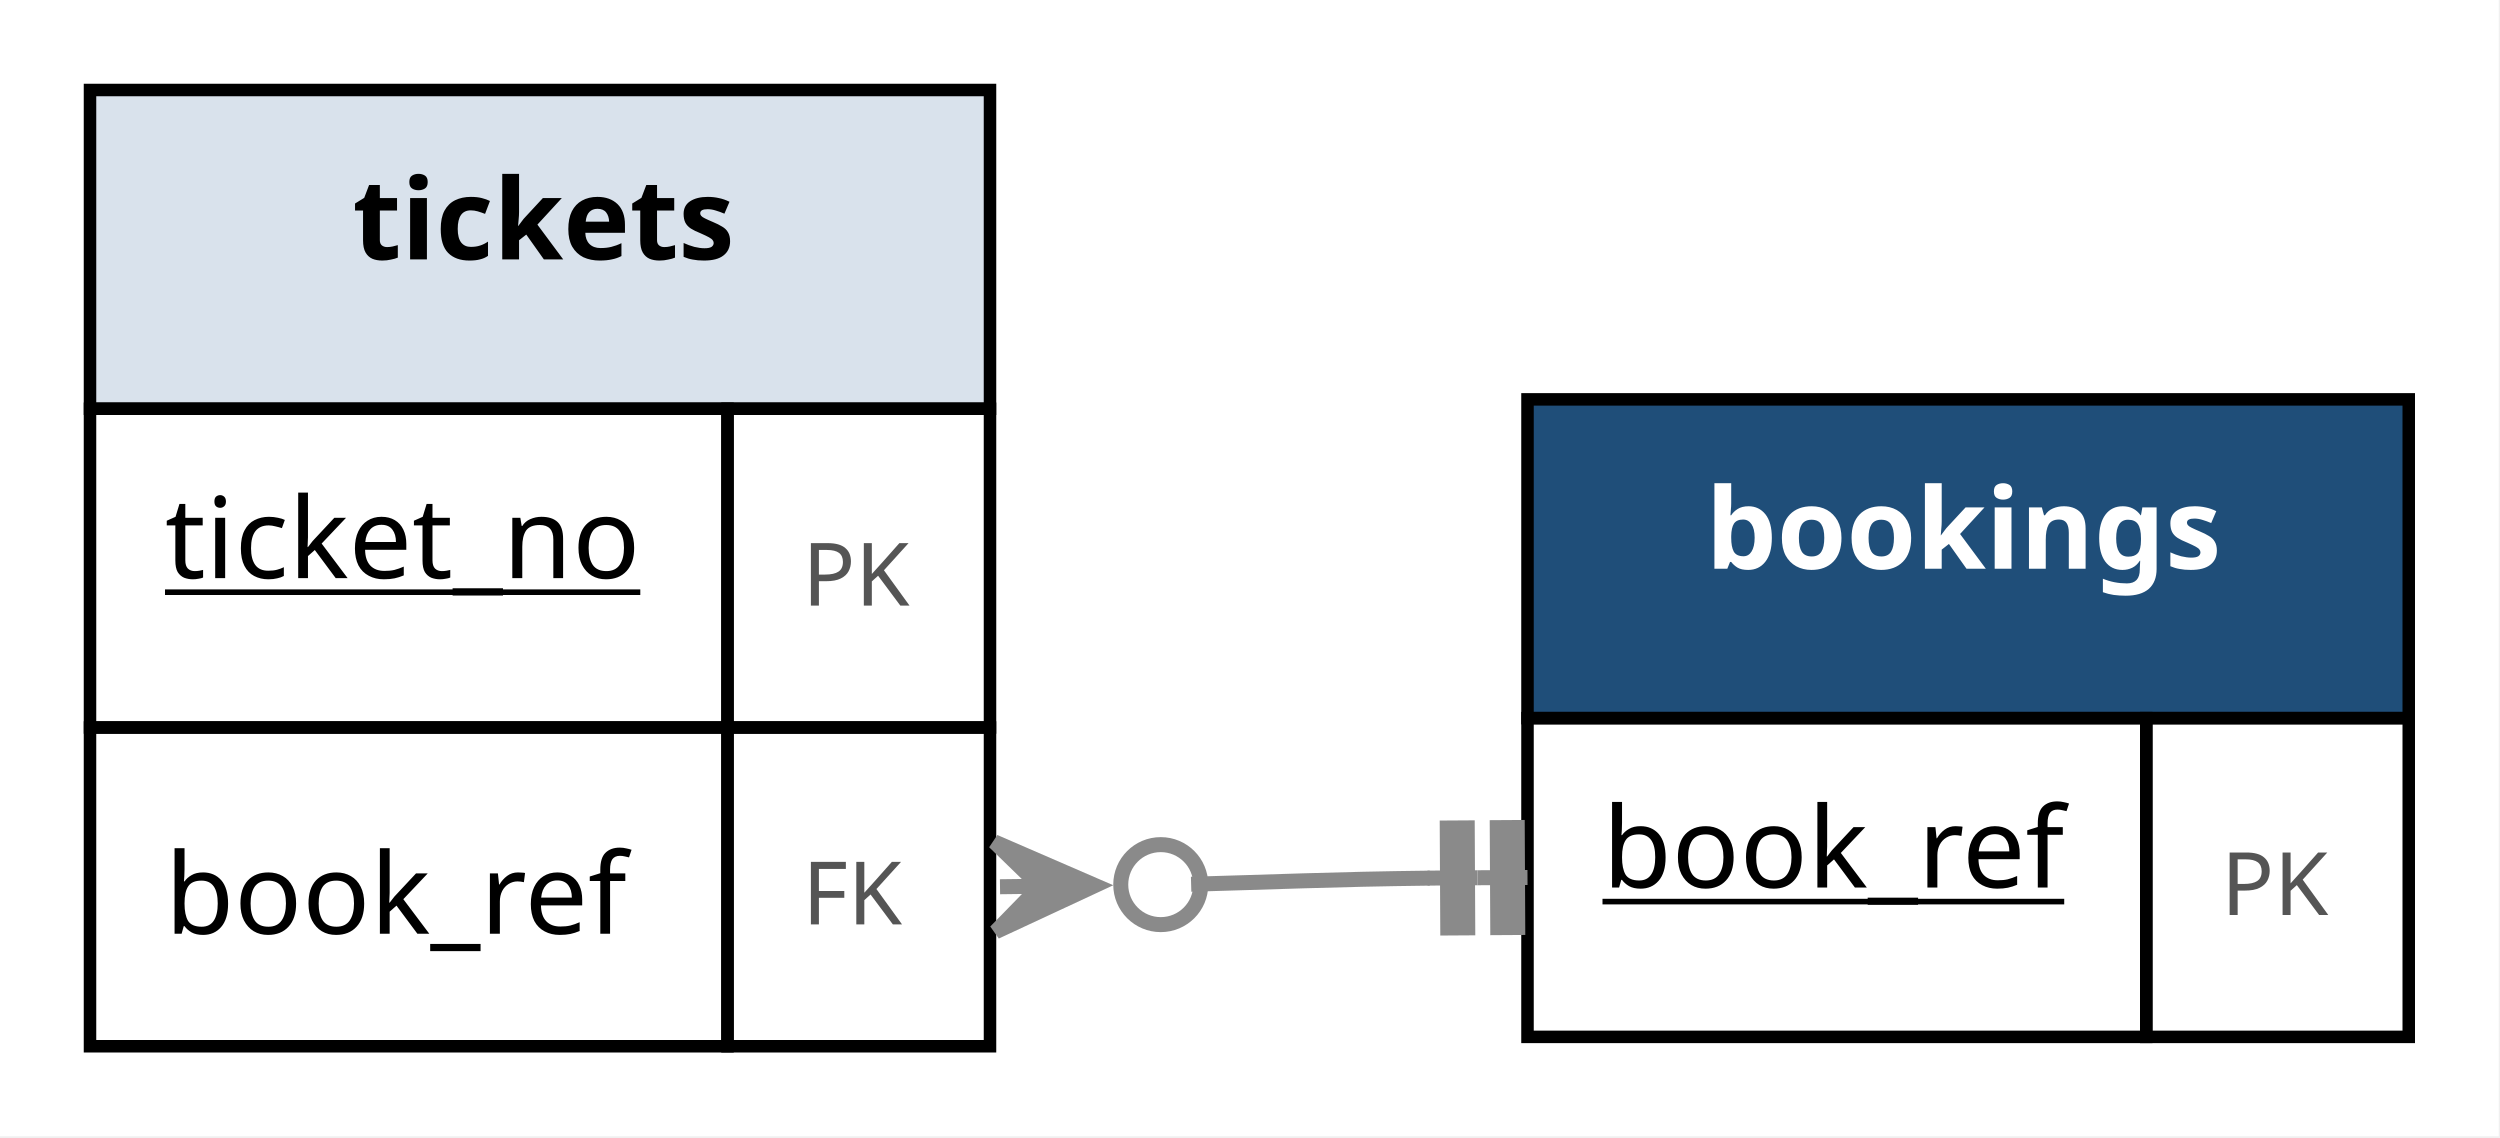
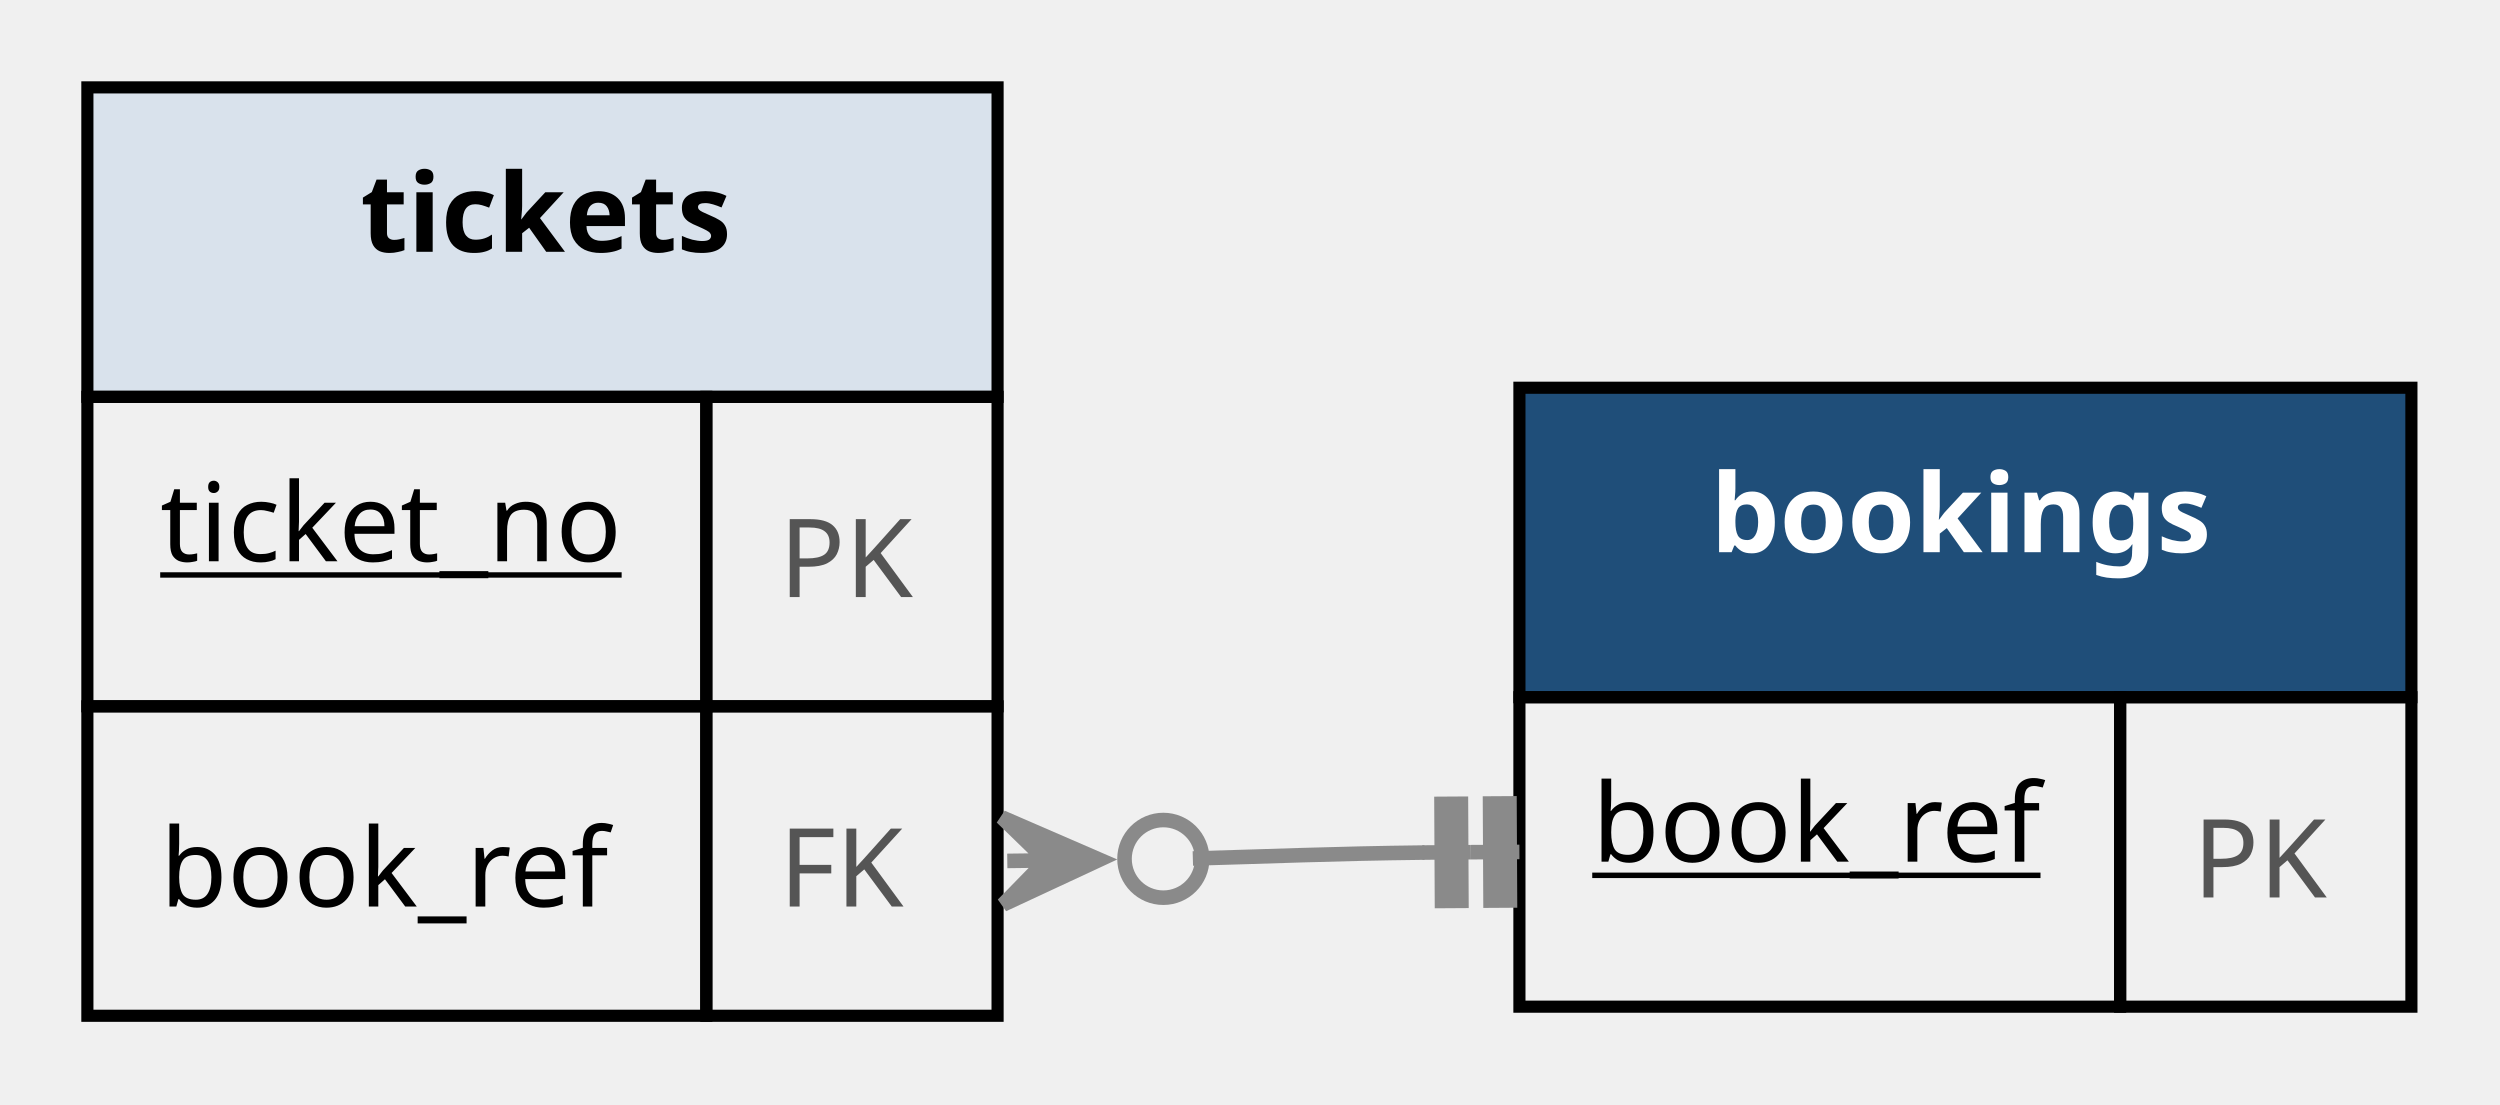
- <svg xmlns="http://www.w3.org/2000/svg" width="200pt" height="91pt" viewBox="0.00 0.00 200.00 91.00">
+ <svg xmlns="http://www.w3.org/2000/svg" width="206pt" height="91pt" viewBox="0.00 0.00 206.00 91.00">
  <g id="graph0" class="graph" transform="scale(1 1) rotate(0) translate(7.2 83.7)">
-     <polygon fill="white" stroke="none" points="-7.2,7.2 -7.2,-83.7 192.7,-83.7 192.7,7.2 -7.2,7.2" />
    <g id="node1" class="node">
-       <polygon fill="#1f4e79" stroke="none" points="115,-26.25 115,-51.75 185.5,-51.75 185.5,-26.25 115,-26.25" />
-       <polygon fill="none" stroke="#000000" points="115,-26.25 115,-51.75 185.5,-51.75 185.5,-26.25 115,-26.25" />
-       <text xml:space="preserve" text-anchor="start" x="129.25" y="-38.2" font-family="Noto Sans KR" font-weight="bold" font-size="9.00" fill="#ffffff">bookings</text>
-       <polygon fill="none" stroke="#000000" points="115,-0.75 115,-26.25 164.5,-26.25 164.5,-0.75 115,-0.75" />
-       <text xml:space="preserve" text-anchor="start" x="121" y="-12.7" font-family="Noto Sans KR" text-decoration="underline" font-size="9.00">book_ref</text>
-       <polygon fill="none" stroke="#000000" points="164.5,-0.75 164.5,-26.25 185.5,-26.25 185.5,-0.75 164.5,-0.75" />
-       <text xml:space="preserve" text-anchor="start" x="170.5" y="-10.5" font-family="Noto Sans KR" font-size="7.00" fill="#555555">PK</text>
+       <polygon fill="#1f4e79" stroke="none" points="118,-26.25 118,-51.75 191.5,-51.75 191.5,-26.25 118,-26.25" />
+       <polygon fill="none" stroke="#000000" points="118,-26.25 118,-51.75 191.5,-51.75 191.5,-26.25 118,-26.25" />
+       <text xml:space="preserve" text-anchor="start" x="133.75" y="-38.2" font-family="Noto Sans KR" font-weight="bold" font-size="9.00" fill="#ffffff">bookings</text>
+       <polygon fill="none" stroke="#000000" points="118,-0.75 118,-26.25 167.5,-26.25 167.5,-0.75 118,-0.75" />
+       <text xml:space="preserve" text-anchor="start" x="124" y="-12.7" font-family="Noto Sans KR" text-decoration="underline" font-size="9.00">book_ref</text>
+       <polygon fill="none" stroke="#000000" points="167.5,-0.75 167.5,-26.25 191.5,-26.25 191.5,-0.75 167.5,-0.75" />
+       <text xml:space="preserve" text-anchor="start" x="173.5" y="-9.75" font-family="Noto Sans KR" font-size="9.00" fill="#555555">PK</text>
    </g>
    <g id="node2" class="node">
-       <polygon fill="#d9e2ec" stroke="none" points="0,-51 0,-76.5 72,-76.5 72,-51 0,-51" />
-       <polygon fill="none" stroke="#000000" points="0,-51 0,-76.5 72,-76.5 72,-51 0,-51" />
-       <text xml:space="preserve" text-anchor="start" x="21" y="-62.95" font-family="Noto Sans KR" font-weight="bold" font-size="9.00" fill="#000000">tickets</text>
+       <polygon fill="#d9e2ec" stroke="none" points="0,-51 0,-76.5 75,-76.5 75,-51 0,-51" />
+       <polygon fill="none" stroke="#000000" points="0,-51 0,-76.5 75,-76.5 75,-51 0,-51" />
+       <text xml:space="preserve" text-anchor="start" x="22.5" y="-62.95" font-family="Noto Sans KR" font-weight="bold" font-size="9.00" fill="#000000">tickets</text>
      <polygon fill="none" stroke="#000000" points="0,-25.5 0,-51 51,-51 51,-25.5 0,-25.5" />
      <text xml:space="preserve" text-anchor="start" x="6" y="-37.45" font-family="Noto Sans KR" text-decoration="underline" font-size="9.00">ticket_no</text>
-       <polygon fill="none" stroke="#000000" points="51,-25.5 51,-51 72,-51 72,-25.5 51,-25.5" />
-       <text xml:space="preserve" text-anchor="start" x="57" y="-35.25" font-family="Noto Sans KR" font-size="7.00" fill="#555555">PK</text>
+       <polygon fill="none" stroke="#000000" points="51,-25.5 51,-51 75,-51 75,-25.5 51,-25.5" />
+       <text xml:space="preserve" text-anchor="start" x="57" y="-34.5" font-family="Noto Sans KR" font-size="9.00" fill="#555555">PK</text>
      <polygon fill="none" stroke="#000000" points="0,0 0,-25.5 51,-25.5 51,0 0,0" />
      <text xml:space="preserve" text-anchor="start" x="6" y="-9" font-family="Noto Sans KR" font-size="9.00">book_ref</text>
-       <polygon fill="none" stroke="#000000" points="51,0 51,-25.5 72,-25.5 72,0 51,0" />
-       <text xml:space="preserve" text-anchor="start" x="57" y="-9.75" font-family="Noto Sans KR" font-size="7.00" fill="#555555">FK</text>
+       <polygon fill="none" stroke="#000000" points="51,0 51,-25.5 75,-25.5 75,0 51,0" />
+       <text xml:space="preserve" text-anchor="start" x="57" y="-9" font-family="Noto Sans KR" font-size="9.00" fill="#555555">FK</text>
    </g>
    <g id="edge1" class="edge">
-       <path fill="none" stroke="#8a8a8a" stroke-width="1.2" d="M88.09,-12.96C94.33,-13.13 99.52,-13.36 107.18,-13.45" />
-       <polygon fill="#8a8a8a" stroke="#8a8a8a" stroke-width="1.2" points="80.4,-12.86 72.45,-9.16 76,-12.8 72.8,-12.76 72.8,-12.76 72.8,-12.76 76,-12.8 72.35,-16.35 80.4,-12.86" />
-       <ellipse fill="none" stroke="#8a8a8a" stroke-width="1.2" cx="85.66" cy="-12.93" rx="3.2" ry="3.2" />
-       <polygon fill="#8a8a8a" stroke="#8a8a8a" stroke-width="1.2" points="114.22,-9.5 114.18,-17.5 112.58,-17.49 112.62,-9.49 114.22,-9.5" />
-       <polyline fill="none" stroke="#8a8a8a" stroke-width="1.2" points="115,-13.5 111,-13.48" />
-       <polygon fill="#8a8a8a" stroke="#8a8a8a" stroke-width="1.2" points="110.22,-9.47 110.18,-17.47 108.58,-17.46 108.62,-9.46 110.22,-9.47" />
-       <polyline fill="none" stroke="#8a8a8a" stroke-width="1.2" points="111,-13.48 107,-13.45" />
+       <path fill="none" stroke="#8a8a8a" stroke-width="1.2" d="M91.09,-12.96C97.33,-13.13 102.52,-13.36 110.18,-13.45" />
+       <polygon fill="#8a8a8a" stroke="#8a8a8a" stroke-width="1.2" points="83.4,-12.86 75.45,-9.16 79,-12.8 75.8,-12.76 75.8,-12.76 75.8,-12.76 79,-12.8 75.35,-16.35 83.4,-12.86" />
+       <ellipse fill="none" stroke="#8a8a8a" stroke-width="1.2" cx="88.66" cy="-12.93" rx="3.2" ry="3.2" />
+       <polygon fill="#8a8a8a" stroke="#8a8a8a" stroke-width="1.2" points="117.22,-9.5 117.18,-17.5 115.58,-17.49 115.62,-9.49 117.22,-9.5" />
+       <polyline fill="none" stroke="#8a8a8a" stroke-width="1.2" points="118,-13.5 114,-13.48" />
+       <polygon fill="#8a8a8a" stroke="#8a8a8a" stroke-width="1.2" points="113.22,-9.47 113.18,-17.47 111.58,-17.46 111.62,-9.46 113.22,-9.47" />
+       <polyline fill="none" stroke="#8a8a8a" stroke-width="1.2" points="114,-13.48 110,-13.45" />
    </g>
  </g>
</svg>
